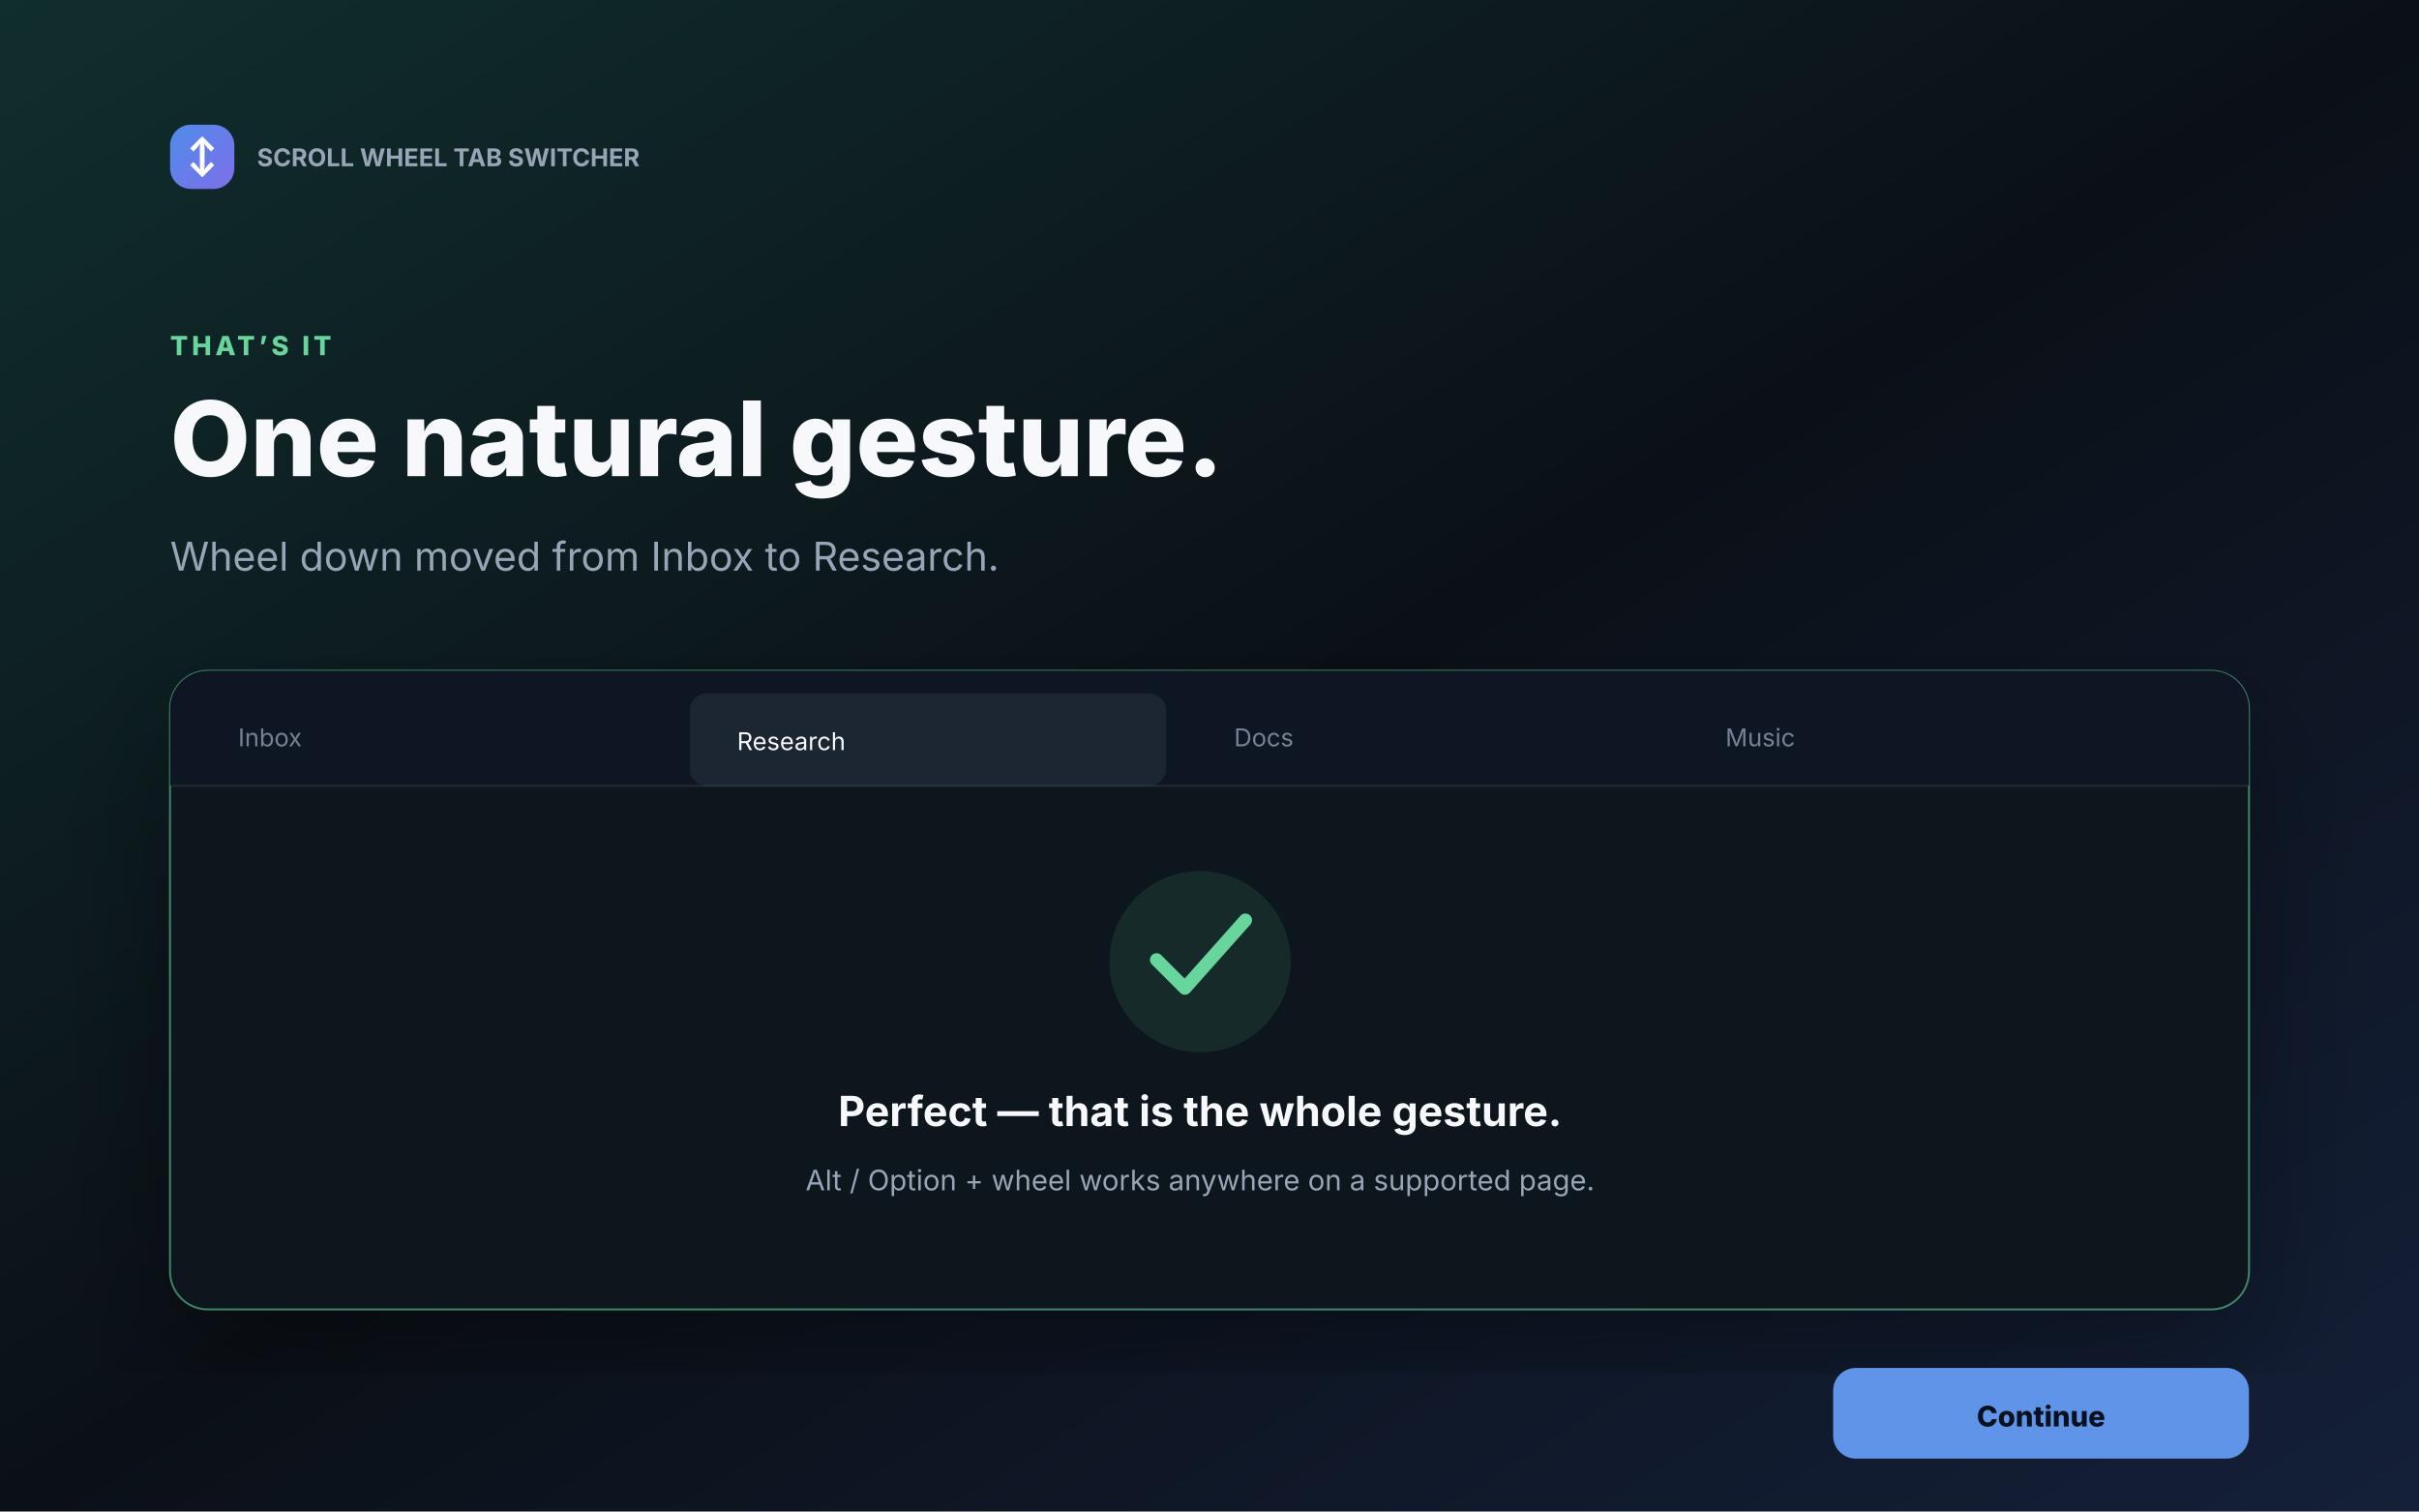
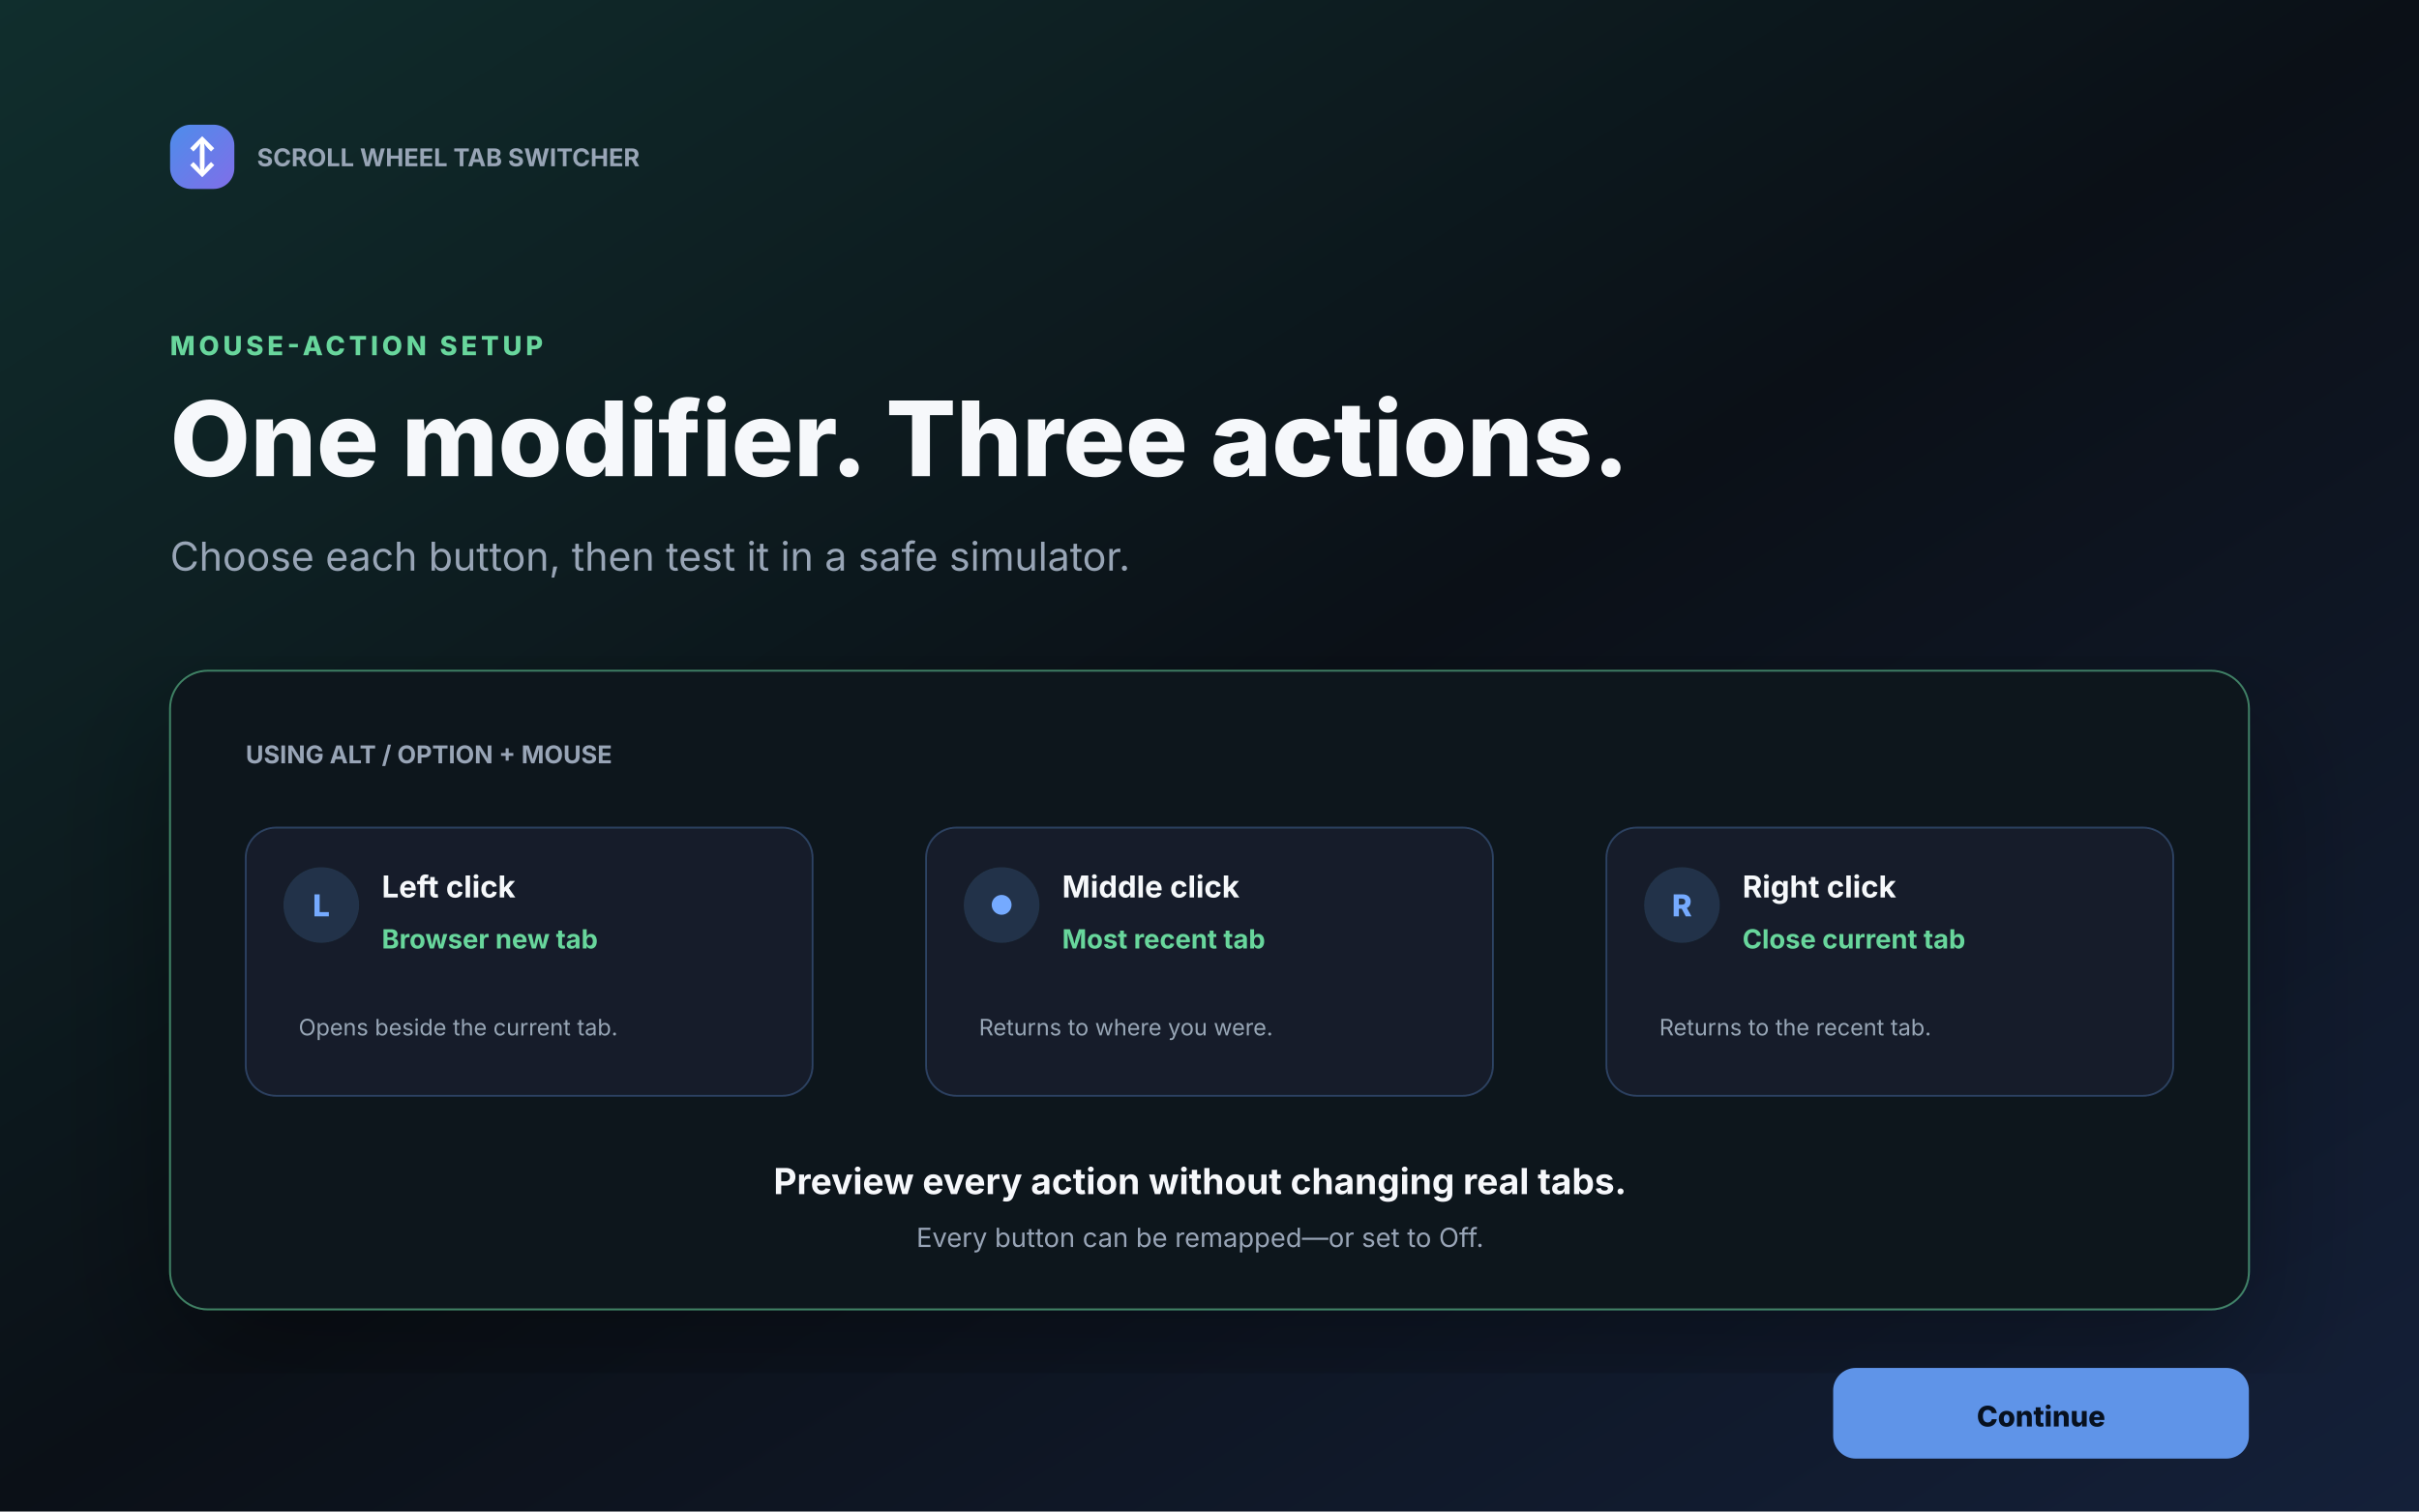
<svg xmlns="http://www.w3.org/2000/svg" width="1280" height="800" viewBox="0 0 1280 800">
  <defs>
    <linearGradient id="bg" x1="0" y1="0" x2="1" y2="1">
      <stop stop-color="#102e2d" />
      <stop offset=".5" stop-color="#0b1017" />
      <stop offset="1" stop-color="#142039" />
    </linearGradient>
    <linearGradient id="mark" x1="0" y1="0" x2="1" y2="1">
      <stop stop-color="#4d8deb" />
      <stop offset="1" stop-color="#806ee8" />
    </linearGradient>
    <filter id="shadow">
      <feDropShadow dx="0" dy="26" stdDeviation="34" flood-opacity=".34" />
    </filter>
  </defs>
  <rect width="1280" height="800" fill="url(#bg)" />
  <g font-family="Inter,Segoe UI,sans-serif">
    <rect x="90" y="66" width="34" height="34" rx="11" fill="url(#mark)" />
    <text x="107" y="89" fill="#fff" text-anchor="middle" font-size="19" font-weight="800">↕</text>
    <text x="136" y="88" fill="#98a5b6" font-size="13" font-weight="700">SCROLL WHEEL TAB SWITCHER</text>
-     <text x="90" y="188" fill="#68d69c" font-size="14" font-weight="800" letter-spacing="2">THAT’S IT</text>
-     <text x="90" y="252" fill="#f6f8fb" font-size="55" font-weight="760">One natural gesture.</text>
-     <text x="90" y="302" fill="#98a5b6" font-size="21">Wheel down moved from Inbox to Research.</text>
+     <text x="90" y="188" fill="#68d69c" font-size="14" font-weight="800" letter-spacing="2">MOUSE-ACTION SETUP</text>
+     <text x="90" y="252" fill="#f6f8fb" font-size="55" font-weight="760">One modifier. Three actions.</text>
+     <text x="90" y="302" fill="#98a5b6" font-size="21">Choose each button, then test it in a safe simulator.</text>
    <g filter="url(#shadow)">
      <rect x="90" y="355" width="1100" height="338" rx="20" fill="#0d131c" stroke="#68d69c" stroke-opacity=".55" />
-       <rect x="90" y="355" width="1100" height="61" rx="20" fill="#101721" />
-       <path d="M90 396v20h1100v-20" fill="#101721" />
-       <g font-size="13">
-         <text x="126" y="395" fill="#748194">Inbox</text>
-         <rect x="365" y="367" width="252" height="49" rx="9" fill="#1b2532" />
-         <text x="390" y="397" fill="#f6f8fb">Research</text>
-         <text x="653" y="395" fill="#748194">Docs</text>
-         <text x="913" y="395" fill="#748194">Music</text>
+       <text x="130" y="404" fill="#98a5b6" font-size="13" font-weight="700">USING ALT / OPTION + MOUSE</text>
+       <g>
+         <rect x="130" y="438" width="300" height="142" rx="16" fill="#151e29" stroke="#75aaff" stroke-opacity=".28" />
+         <circle cx="170" cy="479" r="20" fill="#75aaff" fill-opacity=".15" />
+         <text x="170" y="485" fill="#75aaff" text-anchor="middle" font-size="16" font-weight="800">L</text>
+         <text x="202" y="475" fill="#f6f8fb" font-size="16" font-weight="750">Left click</text>
+         <text x="202" y="502" fill="#68d69c" font-size="14" font-weight="700">Browser new tab</text>
+         <text x="158" y="548" fill="#98a5b6" font-size="12">Opens beside the current tab.</text>
+         <rect x="490" y="438" width="300" height="142" rx="16" fill="#151e29" stroke="#75aaff" stroke-opacity=".28" />
+         <circle cx="530" cy="479" r="20" fill="#75aaff" fill-opacity=".15" />
+         <text x="530" y="484" fill="#75aaff" text-anchor="middle" font-size="14" font-weight="800">●</text>
+         <text x="562" y="475" fill="#f6f8fb" font-size="16" font-weight="750">Middle click</text>
+         <text x="562" y="502" fill="#68d69c" font-size="14" font-weight="700">Most recent tab</text>
+         <text x="518" y="548" fill="#98a5b6" font-size="12">Returns to where you were.</text>
+         <rect x="850" y="438" width="300" height="142" rx="16" fill="#151e29" stroke="#75aaff" stroke-opacity=".28" />
+         <circle cx="890" cy="479" r="20" fill="#75aaff" fill-opacity=".15" />
+         <text x="890" y="485" fill="#75aaff" text-anchor="middle" font-size="16" font-weight="800">R</text>
+         <text x="922" y="475" fill="#f6f8fb" font-size="16" font-weight="750">Right click</text>
+         <text x="922" y="502" fill="#68d69c" font-size="14" font-weight="700">Close current tab</text>
+         <text x="878" y="548" fill="#98a5b6" font-size="12">Returns to the recent tab.</text>
      </g>
-       <line x1="90" y1="416" x2="1190" y2="416" stroke="#fff" stroke-opacity=".09" />
-       <circle cx="635" cy="509" r="48" fill="#68d69c" opacity=".12" />
-       <path d="M612 508l15 15 32-36" fill="none" stroke="#68d69c" stroke-width="7" stroke-linecap="round" stroke-linejoin="round" />
-       <text x="635" y="596" fill="#f6f8fb" text-anchor="middle" font-size="22" font-weight="750">Perfect — that is the whole gesture.</text>
-       <text x="635" y="630" fill="#98a5b6" text-anchor="middle" font-size="15">Alt / Option + wheel works anywhere on a supported page.</text>
+       <text x="635" y="632" fill="#f6f8fb" text-anchor="middle" font-size="19" font-weight="750">Preview every action without changing real tabs.</text>
+       <text x="635" y="660" fill="#98a5b6" text-anchor="middle" font-size="14">Every button can be remapped—or set to Off.</text>
    </g>
    <rect x="970" y="724" width="220" height="48" rx="12" fill="#5f94e8" />
    <text x="1080" y="755" fill="#07111f" text-anchor="middle" font-size="15" font-weight="800">Continue</text>
  </g>
</svg>
